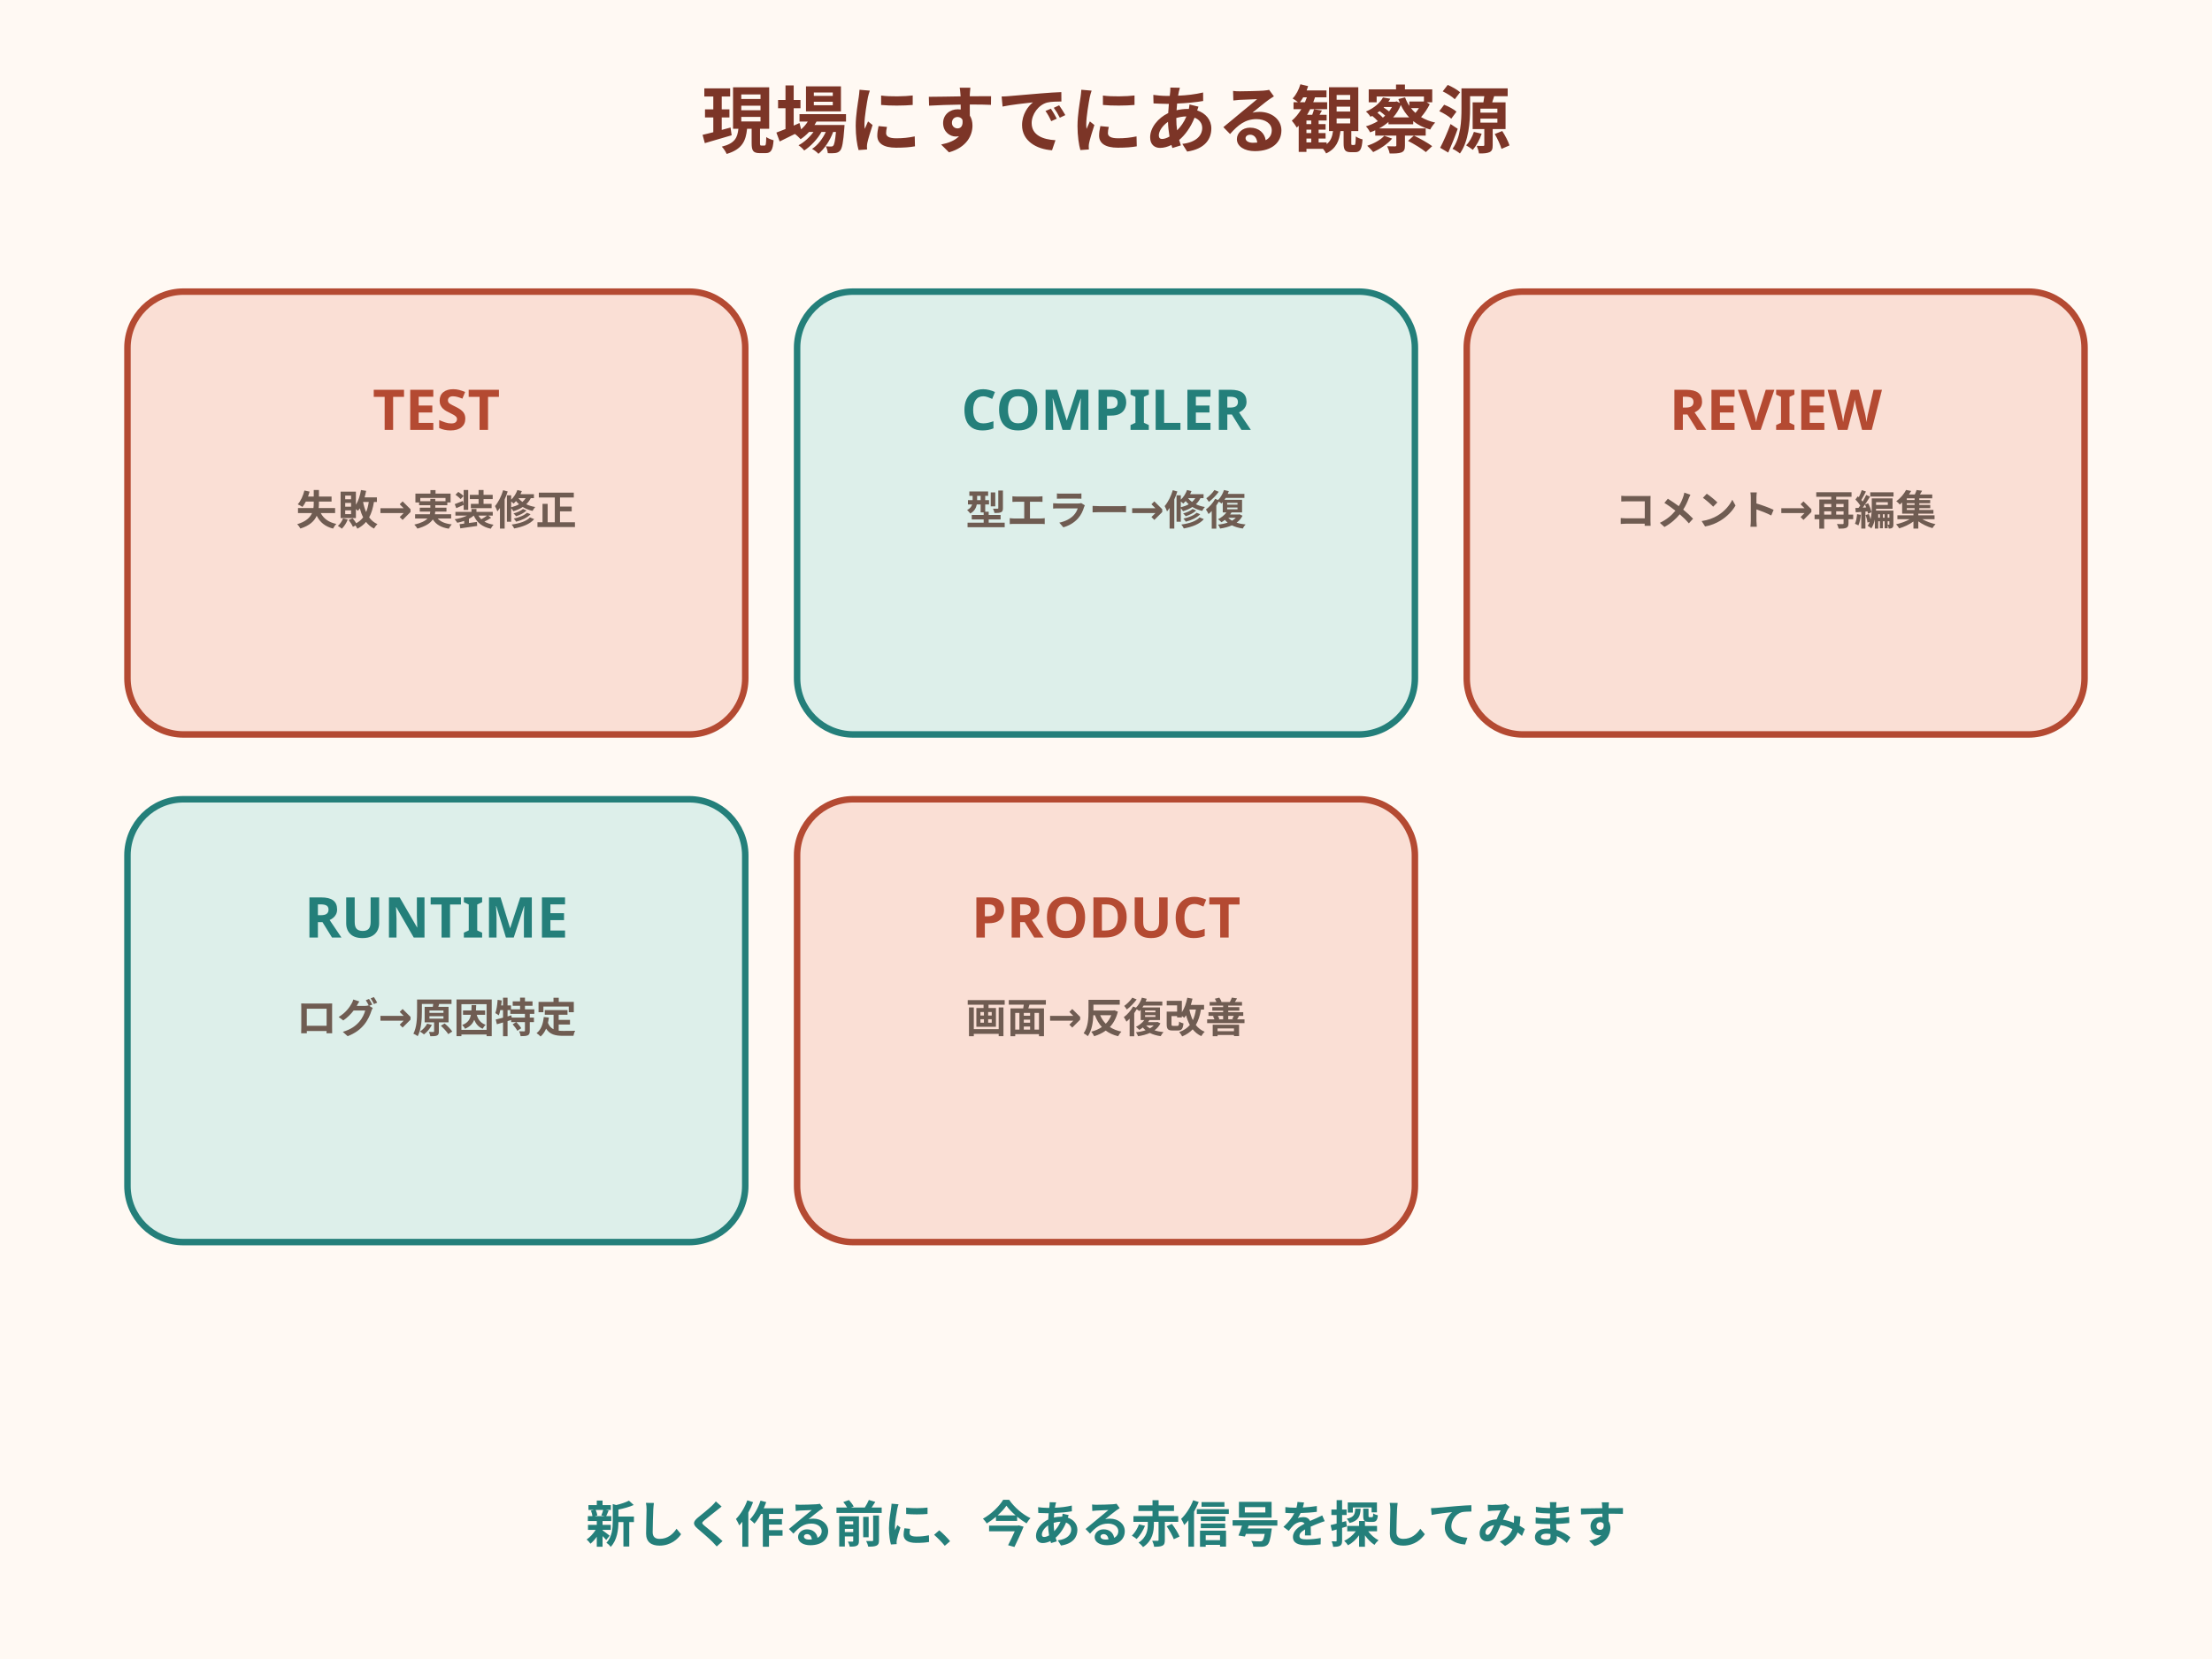
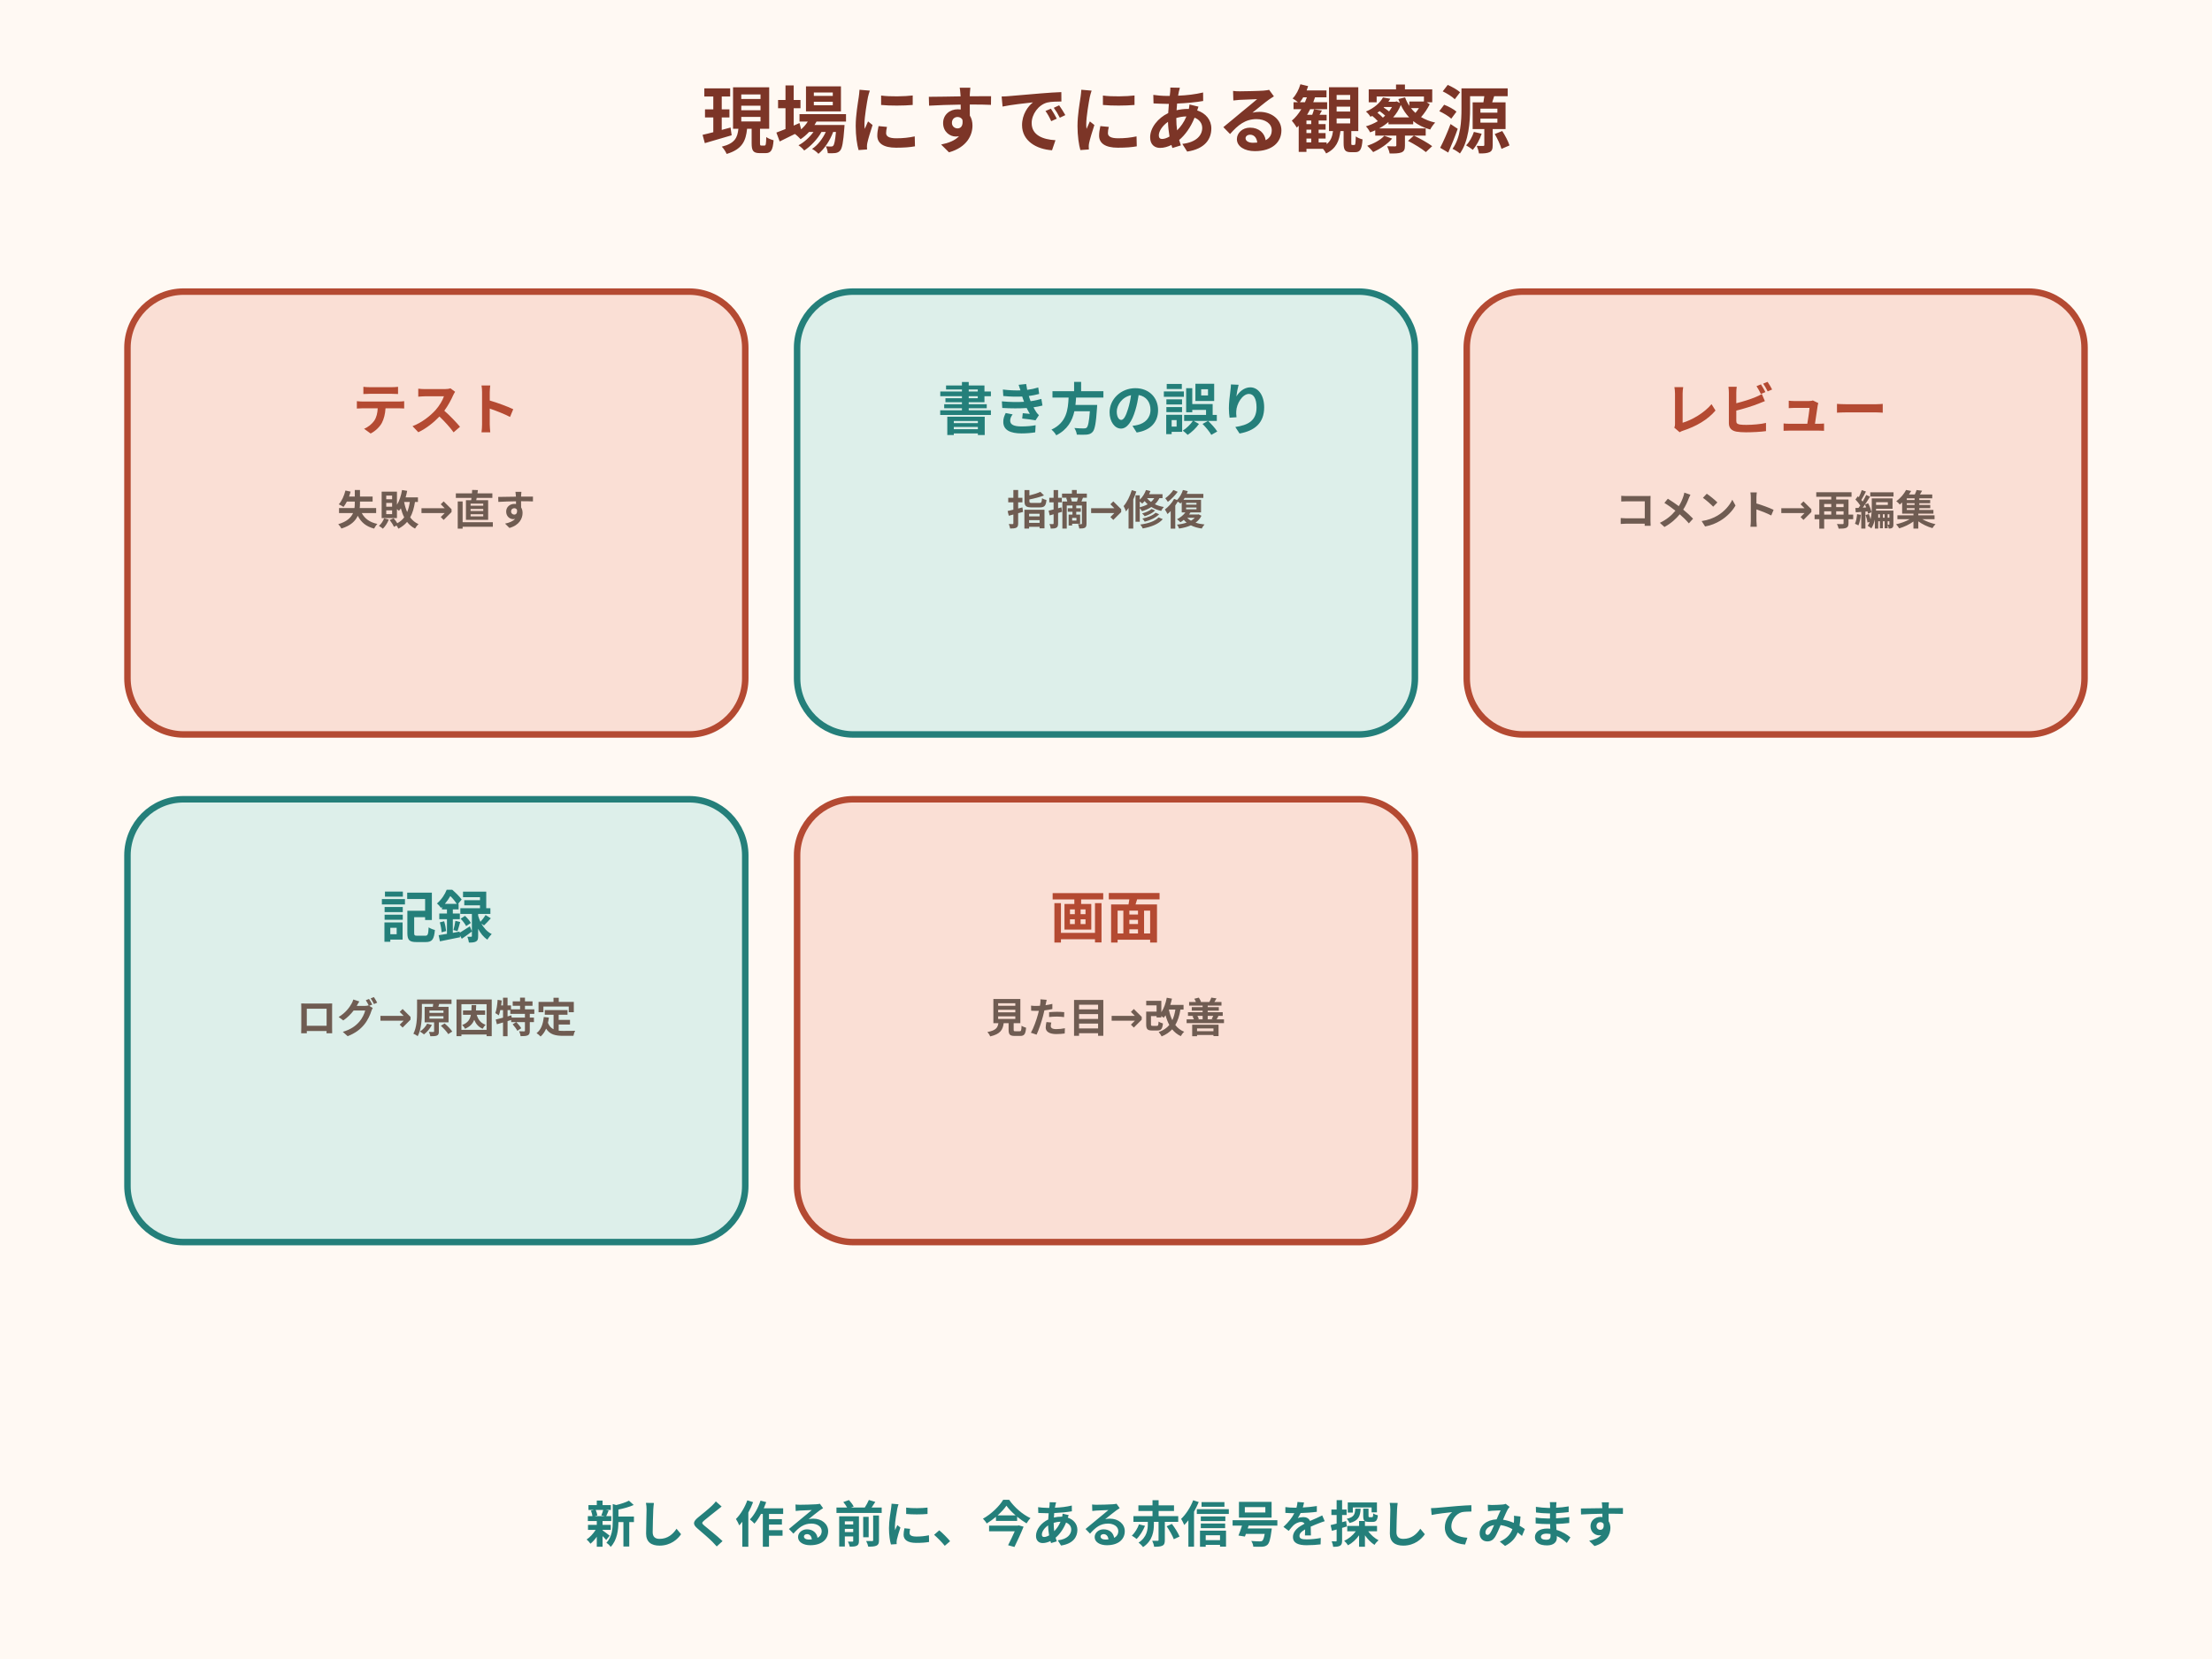
<svg xmlns="http://www.w3.org/2000/svg" width="1024" height="768" viewBox="0 0 1024 768">
  <defs>
    <marker id="arrow" viewBox="0 0 10 10" refX="9" refY="5" markerWidth="9" markerHeight="9" orient="auto-start-reverse">
      <path d="M 0 0 L 10 5 L 0 10 z" fill="context-stroke" />
    </marker>
  </defs>
  <rect width="1024" height="768" fill="#FFF9F3" />
  <text x="512" y="68" text-anchor="middle" font-family="Hiragino Sans, Yu Gothic, sans-serif" font-size="34" font-weight="800" fill="#7C3527">現場にすでにある観察源</text>
  <rect x="59" y="135" width="286" height="205" rx="26" fill="#FADFD5" stroke="#B44A32" stroke-width="3" />
-   <text x="202" y="199" text-anchor="middle" font-family="Hiragino Sans, Yu Gothic, sans-serif" font-size="26" font-weight="800" fill="#B44A32">TEST</text>
-   <text x="202" y="243" text-anchor="middle" font-family="Hiragino Sans, Yu Gothic, sans-serif" font-size="19" font-weight="600" fill="#6F5C52">失敗→実装修正</text>
+   <text x="202" y="199" text-anchor="middle" font-family="Hiragino Sans, Yu Gothic, sans-serif" font-size="26" font-weight="800" fill="#B44A32">テスト</text>
+   <text x="202" y="243" text-anchor="middle" font-family="Hiragino Sans, Yu Gothic, sans-serif" font-size="19" font-weight="600" fill="#6F5C52">失敗→直す</text>
  <rect x="369" y="135" width="286" height="205" rx="26" fill="#DDEFEA" stroke="#247F7A" stroke-width="3" />
-   <text x="512" y="199" text-anchor="middle" font-family="Hiragino Sans, Yu Gothic, sans-serif" font-size="26" font-weight="800" fill="#247F7A">COMPILER</text>
-   <text x="512" y="243" text-anchor="middle" font-family="Hiragino Sans, Yu Gothic, sans-serif" font-size="19" font-weight="600" fill="#6F5C52">型エラー→修復</text>
+   <text x="512" y="199" text-anchor="middle" font-family="Hiragino Sans, Yu Gothic, sans-serif" font-size="26" font-weight="800" fill="#247F7A">書き方の誤り</text>
+   <text x="512" y="243" text-anchor="middle" font-family="Hiragino Sans, Yu Gothic, sans-serif" font-size="19" font-weight="600" fill="#6F5C52">指摘→修復</text>
  <rect x="679" y="135" width="286" height="205" rx="26" fill="#FADFD5" stroke="#B44A32" stroke-width="3" />
-   <text x="822" y="199" text-anchor="middle" font-family="Hiragino Sans, Yu Gothic, sans-serif" font-size="26" font-weight="800" fill="#B44A32">REVIEW</text>
+   <text x="822" y="199" text-anchor="middle" font-family="Hiragino Sans, Yu Gothic, sans-serif" font-size="26" font-weight="800" fill="#B44A32">レビュー</text>
  <text x="822" y="243" text-anchor="middle" font-family="Hiragino Sans, Yu Gothic, sans-serif" font-size="19" font-weight="600" fill="#6F5C52">コメント→再編集</text>
  <rect x="59" y="370" width="286" height="205" rx="26" fill="#DDEFEA" stroke="#247F7A" stroke-width="3" />
-   <text x="202" y="434" text-anchor="middle" font-family="Hiragino Sans, Yu Gothic, sans-serif" font-size="26" font-weight="800" fill="#247F7A">RUNTIME</text>
+   <text x="202" y="434" text-anchor="middle" font-family="Hiragino Sans, Yu Gothic, sans-serif" font-size="26" font-weight="800" fill="#247F7A">記録</text>
  <text x="202" y="478" text-anchor="middle" font-family="Hiragino Sans, Yu Gothic, sans-serif" font-size="19" font-weight="600" fill="#6F5C52">ログ→原因特定</text>
  <rect x="369" y="370" width="286" height="205" rx="26" fill="#FADFD5" stroke="#B44A32" stroke-width="3" />
-   <text x="512" y="434" text-anchor="middle" font-family="Hiragino Sans, Yu Gothic, sans-serif" font-size="26" font-weight="800" fill="#B44A32">PRODUCT</text>
-   <text x="512" y="478" text-anchor="middle" font-family="Hiragino Sans, Yu Gothic, sans-serif" font-size="19" font-weight="600" fill="#6F5C52">画面→反復改善</text>
+   <text x="512" y="434" text-anchor="middle" font-family="Hiragino Sans, Yu Gothic, sans-serif" font-size="26" font-weight="800" fill="#B44A32">画面</text>
+   <text x="512" y="478" text-anchor="middle" font-family="Hiragino Sans, Yu Gothic, sans-serif" font-size="19" font-weight="600" fill="#6F5C52">見た目→改善</text>
  <text x="512" y="714" text-anchor="middle" font-family="Hiragino Sans, Yu Gothic, sans-serif" font-size="23" font-weight="800" fill="#247F7A">新しく作る前に、今ある赤信号を探してみます</text>
</svg>
